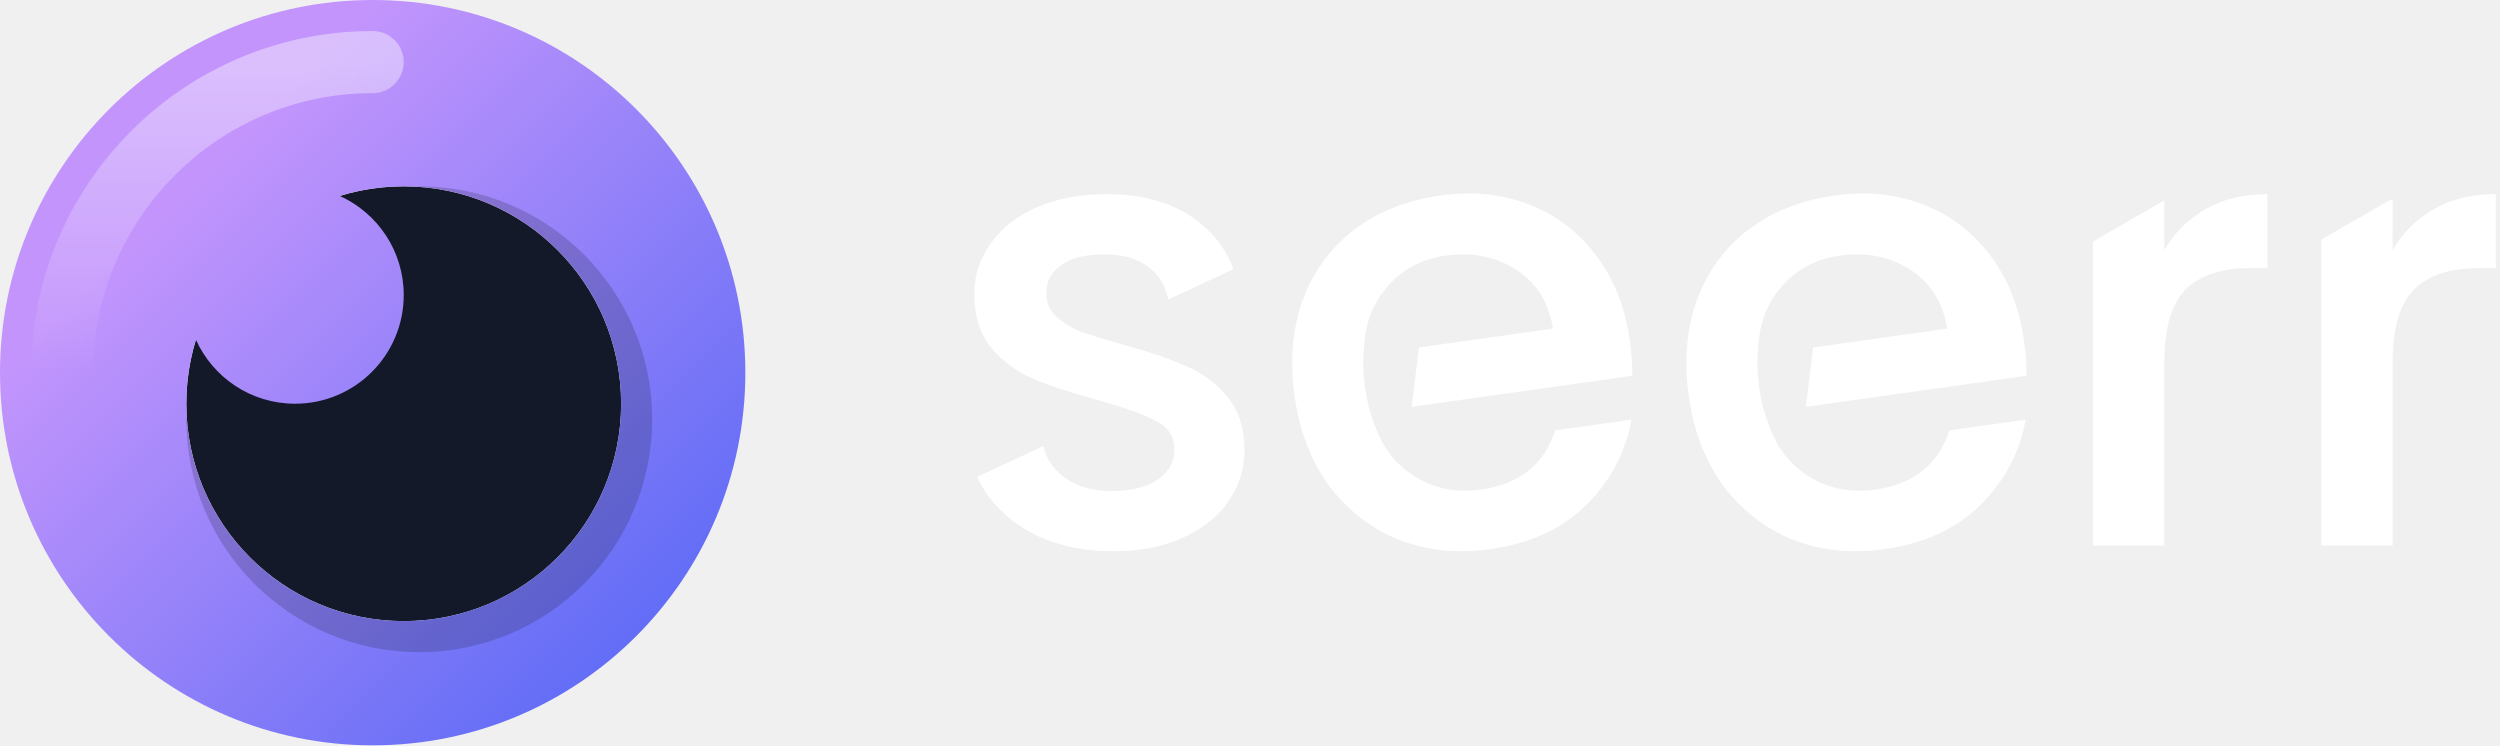
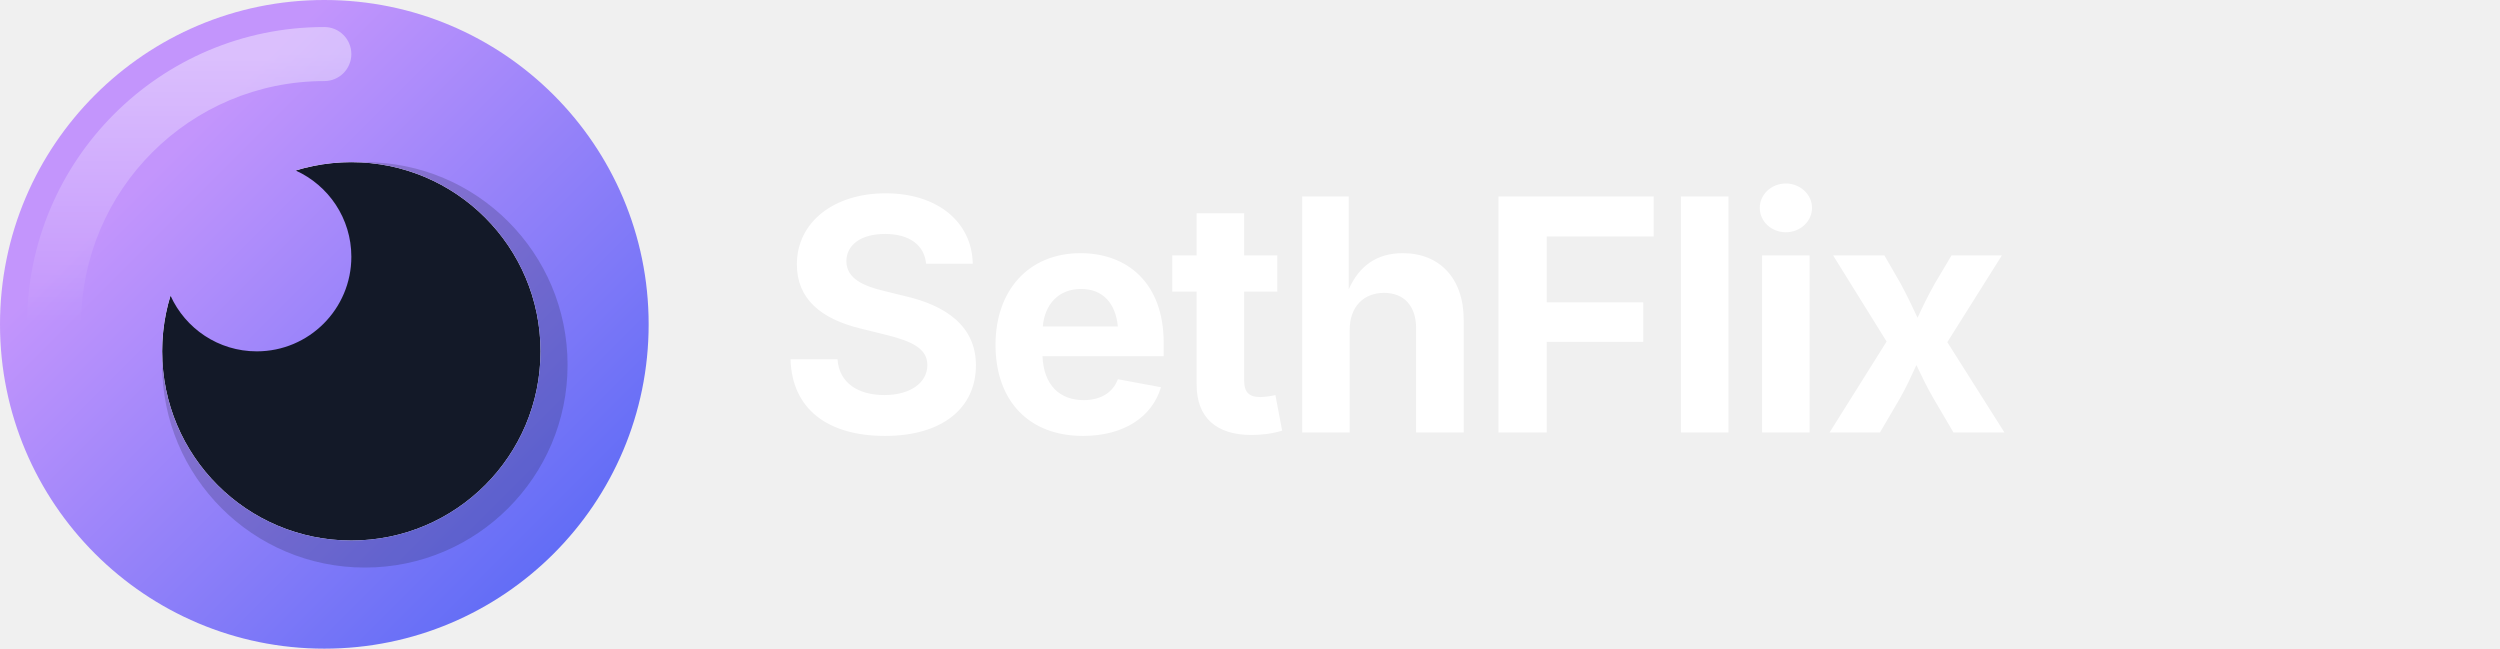
- <svg xmlns="http://www.w3.org/2000/svg" width="322" height="96" viewBox="0 0 322 96" fill="none">
+ <svg xmlns="http://www.w3.org/2000/svg" width="370" height="96" viewBox="0 0 370 96" fill="none">
  <circle cx="52" cy="52" r="28" fill="#131928" />
  <path fill-rule="evenodd" clip-rule="evenodd" d="M48 96C74.51 96 96 74.51 96 48C96 21.49 74.51 0 48 0C21.49 0 0 21.49 0 48C0 74.51 21.49 96 48 96ZM80 52C80 67.464 67.464 80 52 80C36.536 80 24 67.464 24 52C24 49.13 24.432 46.361 25.234 43.755C27.429 48.617 32.319 52 38 52C45.732 52 52 45.732 52 38C52 32.319 48.617 27.429 43.755 25.234C46.362 24.432 49.13 24 52 24C67.464 24 80 36.536 80 52Z" fill="url(#paint0_linear_311_158)" />
  <path opacity="0.2" fill-rule="evenodd" clip-rule="evenodd" d="M80 52C80 67.464 67.464 80 52 80C36.864 80 24.533 67.99 24.017 52.979C24.006 53.318 24 53.658 24 54C24 70.569 37.431 84 54 84C70.569 84 84 70.569 84 54C84 37.431 70.569 24 54 24C53.66 24 53.321 24.006 52.983 24.017C67.992 24.535 80 36.865 80 52Z" fill="#131928" />
  <path fill-rule="evenodd" clip-rule="evenodd" d="M48 12C28.118 12 12 28.118 12 48C12 50.209 10.209 52 8 52C5.791 52 4 50.209 4 48C4 23.7 23.7 4 48 4C50.209 4 52 5.791 52 8C52 10.209 50.209 12 48 12Z" fill="url(#paint1_linear_311_158)" />
-   <path fill-rule="evenodd" clip-rule="evenodd" d="M298.984 30.867V70.272H308.169V46.828C308.169 42.3 309.082 39.121 310.909 37.288C312.789 35.456 315.528 34.539 319.127 34.539H321.463V25C318.402 25 315.743 25.647 313.487 26.94C311.285 28.18 309.512 29.931 308.169 32.195V25.728H307.886L298.984 30.867Z" fill="white" />
-   <path fill-rule="evenodd" clip-rule="evenodd" d="M269.573 31.117V70.272H278.758V46.828C278.758 42.3 279.671 39.121 281.498 37.288C283.377 35.456 286.117 34.539 289.716 34.539H292.052V25C288.99 25 286.332 25.647 284.076 26.94C281.874 28.18 280.101 29.931 278.758 32.195V25.814L269.573 31.117Z" fill="white" />
-   <path fill-rule="evenodd" clip-rule="evenodd" d="M260.689 43.875C260.922 45.529 261.026 47.039 261 48.403L232.595 52.395L233.533 44.752L250.79 42.327C250.264 38.972 248.689 36.445 246.063 34.746C243.438 33.047 240.396 32.44 236.939 32.926C233.801 33.367 231.257 34.759 229.308 37.101C227.756 38.917 226.837 41.106 226.55 43.669C226.192 46.346 226.195 50.861 227.977 55.105C228.886 57.629 230.398 59.614 232.513 61.06C235.153 62.866 238.176 63.53 241.58 63.051C246.473 62.364 249.642 59.823 251.085 55.429L260.899 54.05C260.139 58.293 258.188 61.969 255.045 65.078C251.948 68.125 247.819 70.012 242.66 70.737C238.458 71.327 234.55 70.924 230.936 69.527C227.369 68.069 224.387 65.767 221.992 62.62C219.643 59.413 218.15 55.541 217.512 51.004C216.875 46.468 217.22 42.364 218.549 38.695C219.923 34.964 222.127 31.933 225.163 29.601C228.251 27.262 231.949 25.79 236.258 25.185C240.407 24.602 244.231 24.989 247.731 26.348C251.23 27.706 254.117 29.913 256.39 32.968C258.656 35.97 260.089 39.605 260.689 43.875Z" fill="white" />
-   <path fill-rule="evenodd" clip-rule="evenodd" d="M209.921 43.875C210.154 45.529 210.258 47.039 210.232 48.403L181.827 52.395L182.765 44.752L200.022 42.327C199.496 38.972 197.921 36.445 195.295 34.746C192.67 33.047 189.628 32.44 186.171 32.926C183.033 33.367 180.489 34.759 178.54 37.101C176.988 38.917 176.069 41.106 175.782 43.669C175.424 46.345 175.427 50.861 177.209 55.105C178.118 57.629 179.63 59.614 181.745 61.06C184.385 62.866 187.407 63.53 190.812 63.051C195.705 62.364 198.874 59.823 200.317 55.429L210.131 54.05C209.371 58.293 207.42 61.969 204.277 65.078C201.18 68.125 197.051 70.012 191.892 70.737C187.69 71.327 183.782 70.924 180.168 69.527C176.601 68.069 173.619 65.767 171.224 62.62C168.875 59.413 167.382 55.541 166.744 51.004C166.107 46.468 166.452 42.364 167.78 38.695C169.155 34.964 171.359 31.933 174.395 29.601C177.483 27.262 181.181 25.79 185.49 25.185C189.639 24.602 193.463 24.989 196.962 26.348C200.462 27.706 203.349 29.913 205.622 32.968C207.888 35.97 209.321 39.605 209.921 43.875Z" fill="white" />
-   <path fill-rule="evenodd" clip-rule="evenodd" d="M143.297 71C139.806 71 136.664 70.38 133.87 69.141C131.131 67.847 128.956 66.122 127.344 63.967C126.751 63.153 126.26 62.307 125.87 61.427L134.397 57.451C134.721 58.974 135.566 60.283 136.932 61.38C138.597 62.619 140.665 63.239 143.136 63.239C145.714 63.239 147.702 62.754 149.098 61.784C150.548 60.76 151.273 59.466 151.273 57.903C151.273 56.233 150.468 54.993 148.856 54.184C147.299 53.376 144.801 52.487 141.363 51.517C138.033 50.6 135.321 49.711 133.226 48.849C131.131 47.986 129.305 46.666 127.747 44.888C126.243 43.109 125.491 40.764 125.491 37.854C125.491 35.483 126.189 33.327 127.586 31.387C128.983 29.392 130.97 27.829 133.548 26.698C136.18 25.566 139.188 25 142.572 25C147.621 25 151.676 26.294 154.738 28.881C156.667 30.449 158.04 32.379 158.857 34.67L150.459 38.586C150.177 36.927 149.402 35.578 148.131 34.539C146.681 33.354 144.72 32.761 142.25 32.761C139.833 32.761 137.979 33.219 136.69 34.135C135.401 35.052 134.757 36.264 134.757 37.773C134.757 38.959 135.186 39.956 136.046 40.764C136.905 41.573 137.953 42.22 139.188 42.705C140.423 43.136 142.25 43.702 144.667 44.403C147.89 45.265 150.521 46.154 152.563 47.07C154.657 47.933 156.457 49.226 157.961 50.951C159.465 52.675 160.244 54.966 160.297 57.822C160.297 60.356 159.599 62.619 158.202 64.613C156.806 66.608 154.818 68.171 152.24 69.302C149.716 70.434 146.735 71 143.297 71Z" fill="white" />
+   <text x="115" y="64" font-family="'Inter', 'Helvetica Neue', Arial, sans-serif" font-size="48" font-weight="700" fill="white" letter-spacing="-1">SethFlix</text>
  <defs>
    <linearGradient id="paint0_linear_311_158" x1="48" y1="-2.07126e-06" x2="117.5" y2="69.5" gradientUnits="userSpaceOnUse">
      <stop stop-color="#C395FC" />
      <stop offset="1" stop-color="#4F65F5" />
    </linearGradient>
    <linearGradient id="paint1_linear_311_158" x1="28" y1="8" x2="28" y2="48" gradientUnits="userSpaceOnUse">
      <stop stop-color="white" stop-opacity="0.4" />
      <stop offset="1" stop-color="white" stop-opacity="0" />
    </linearGradient>
  </defs>
</svg>
